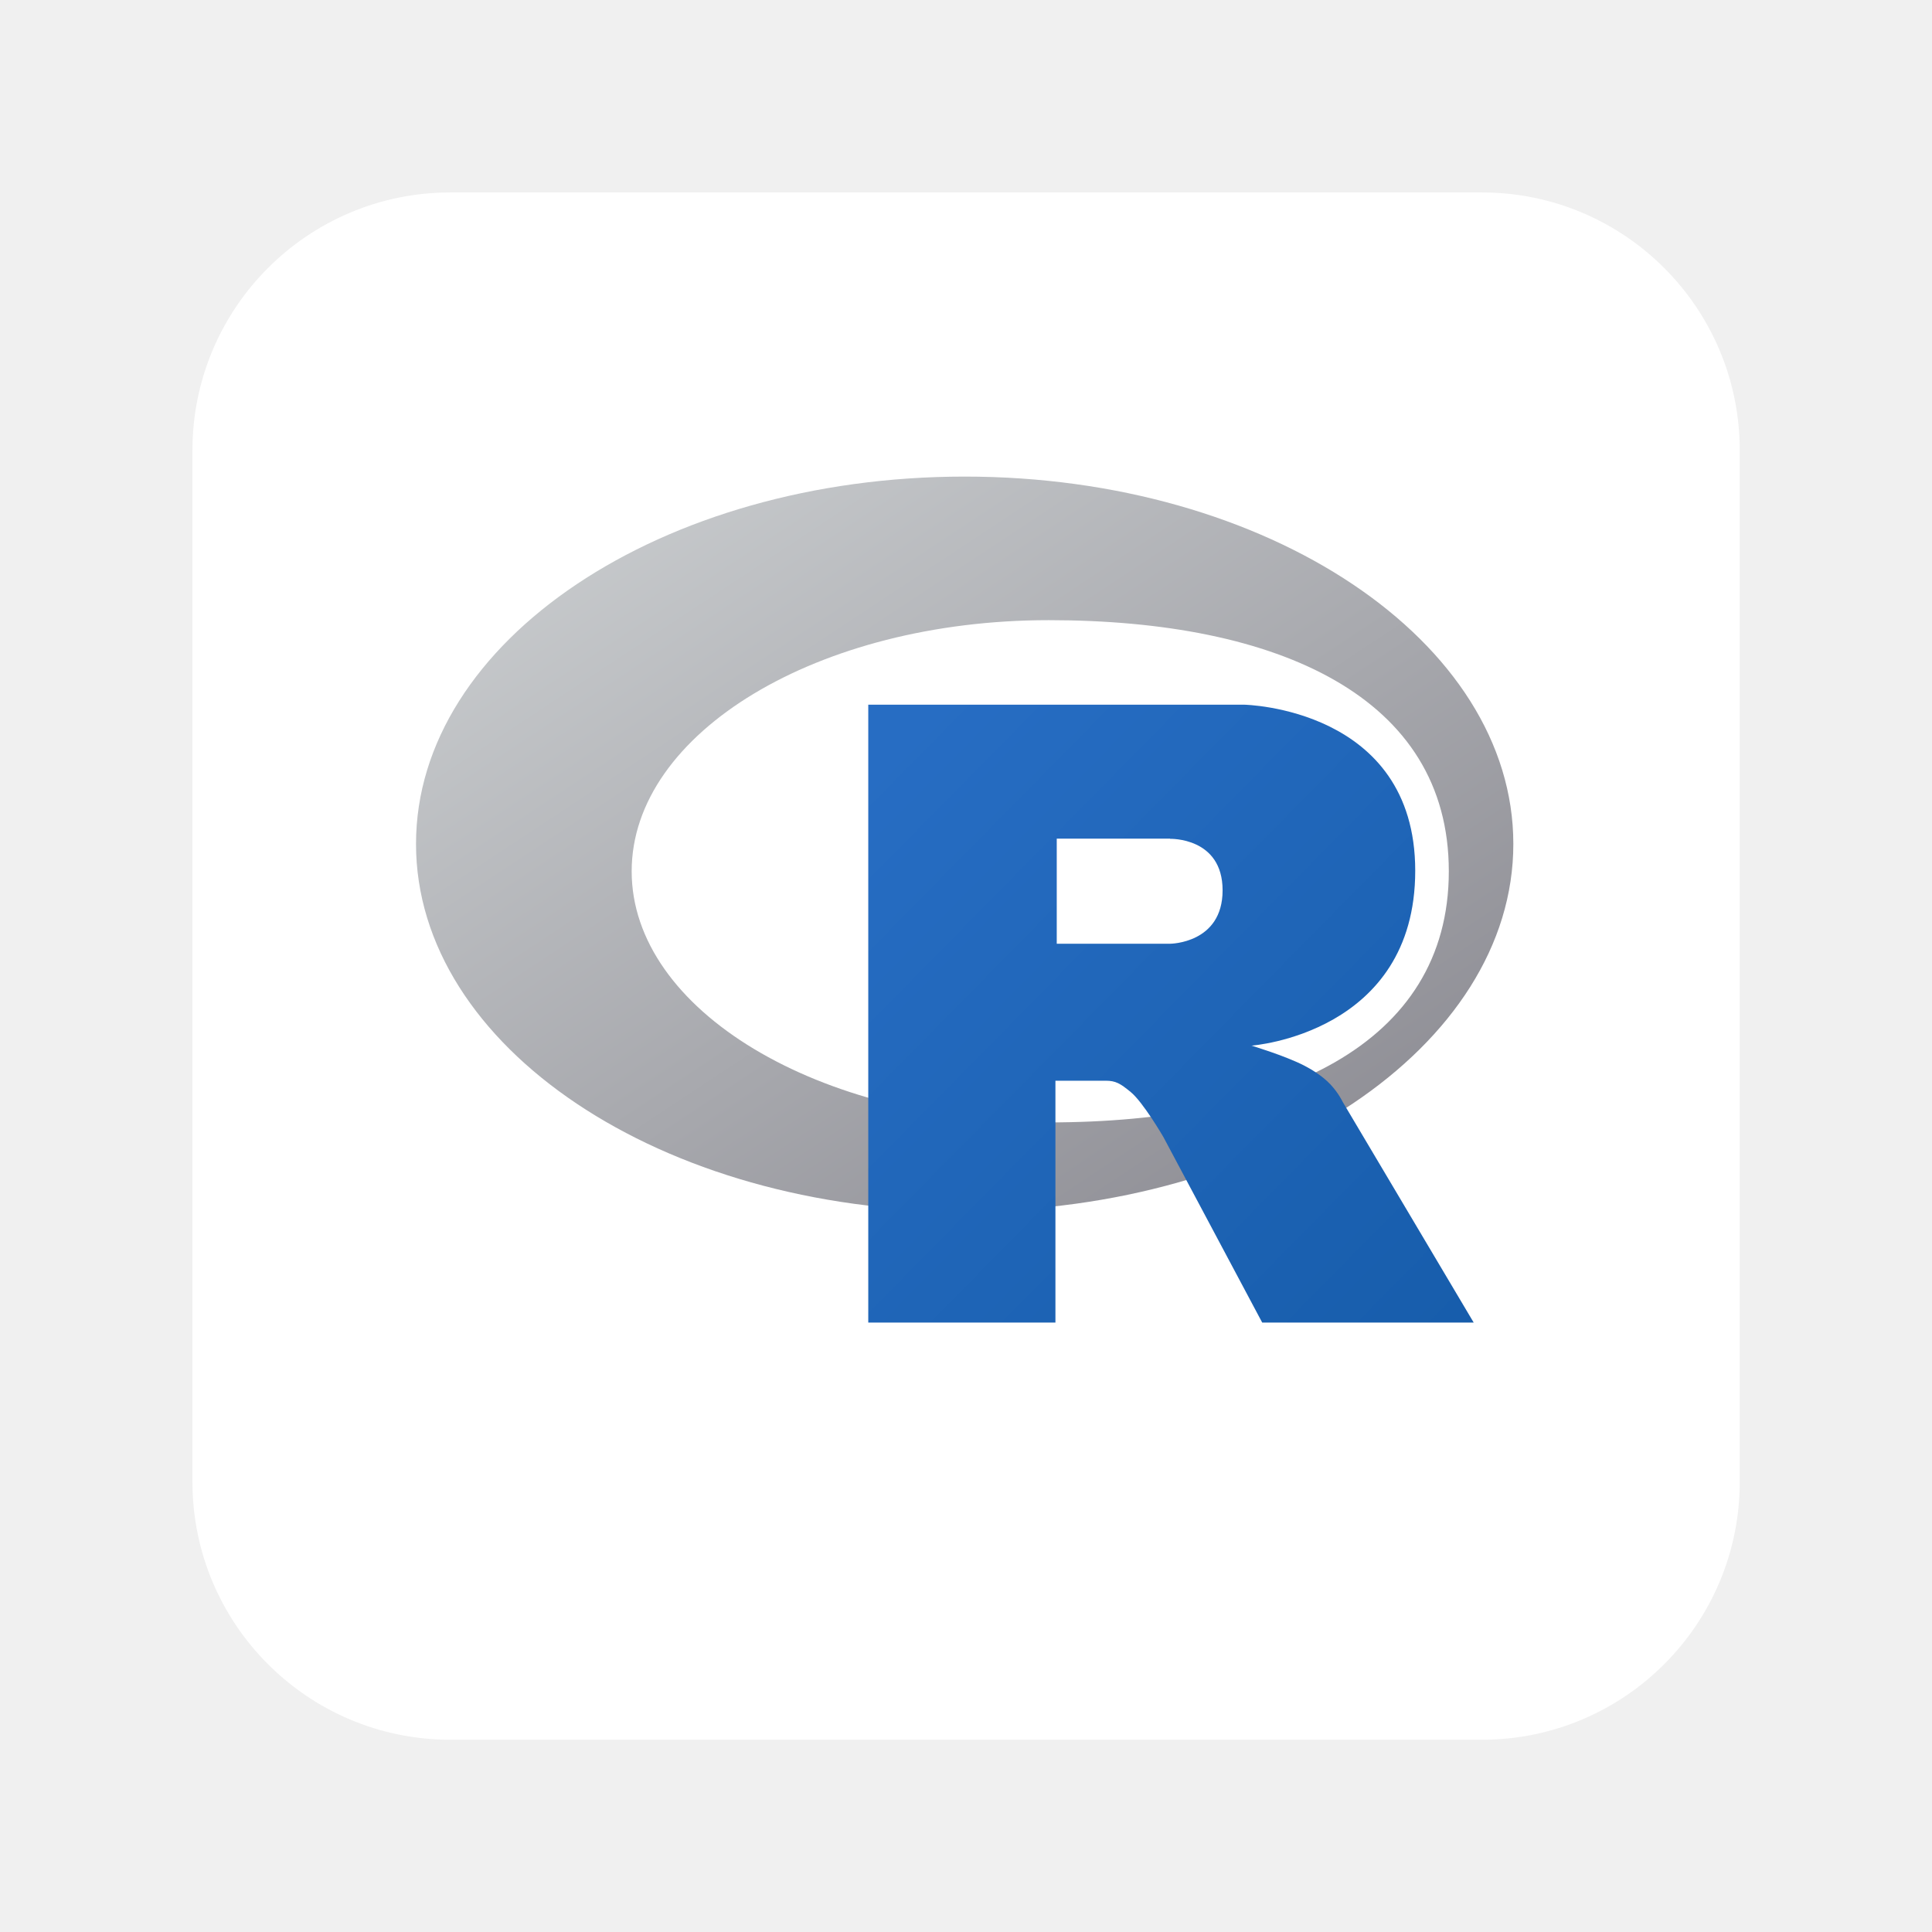
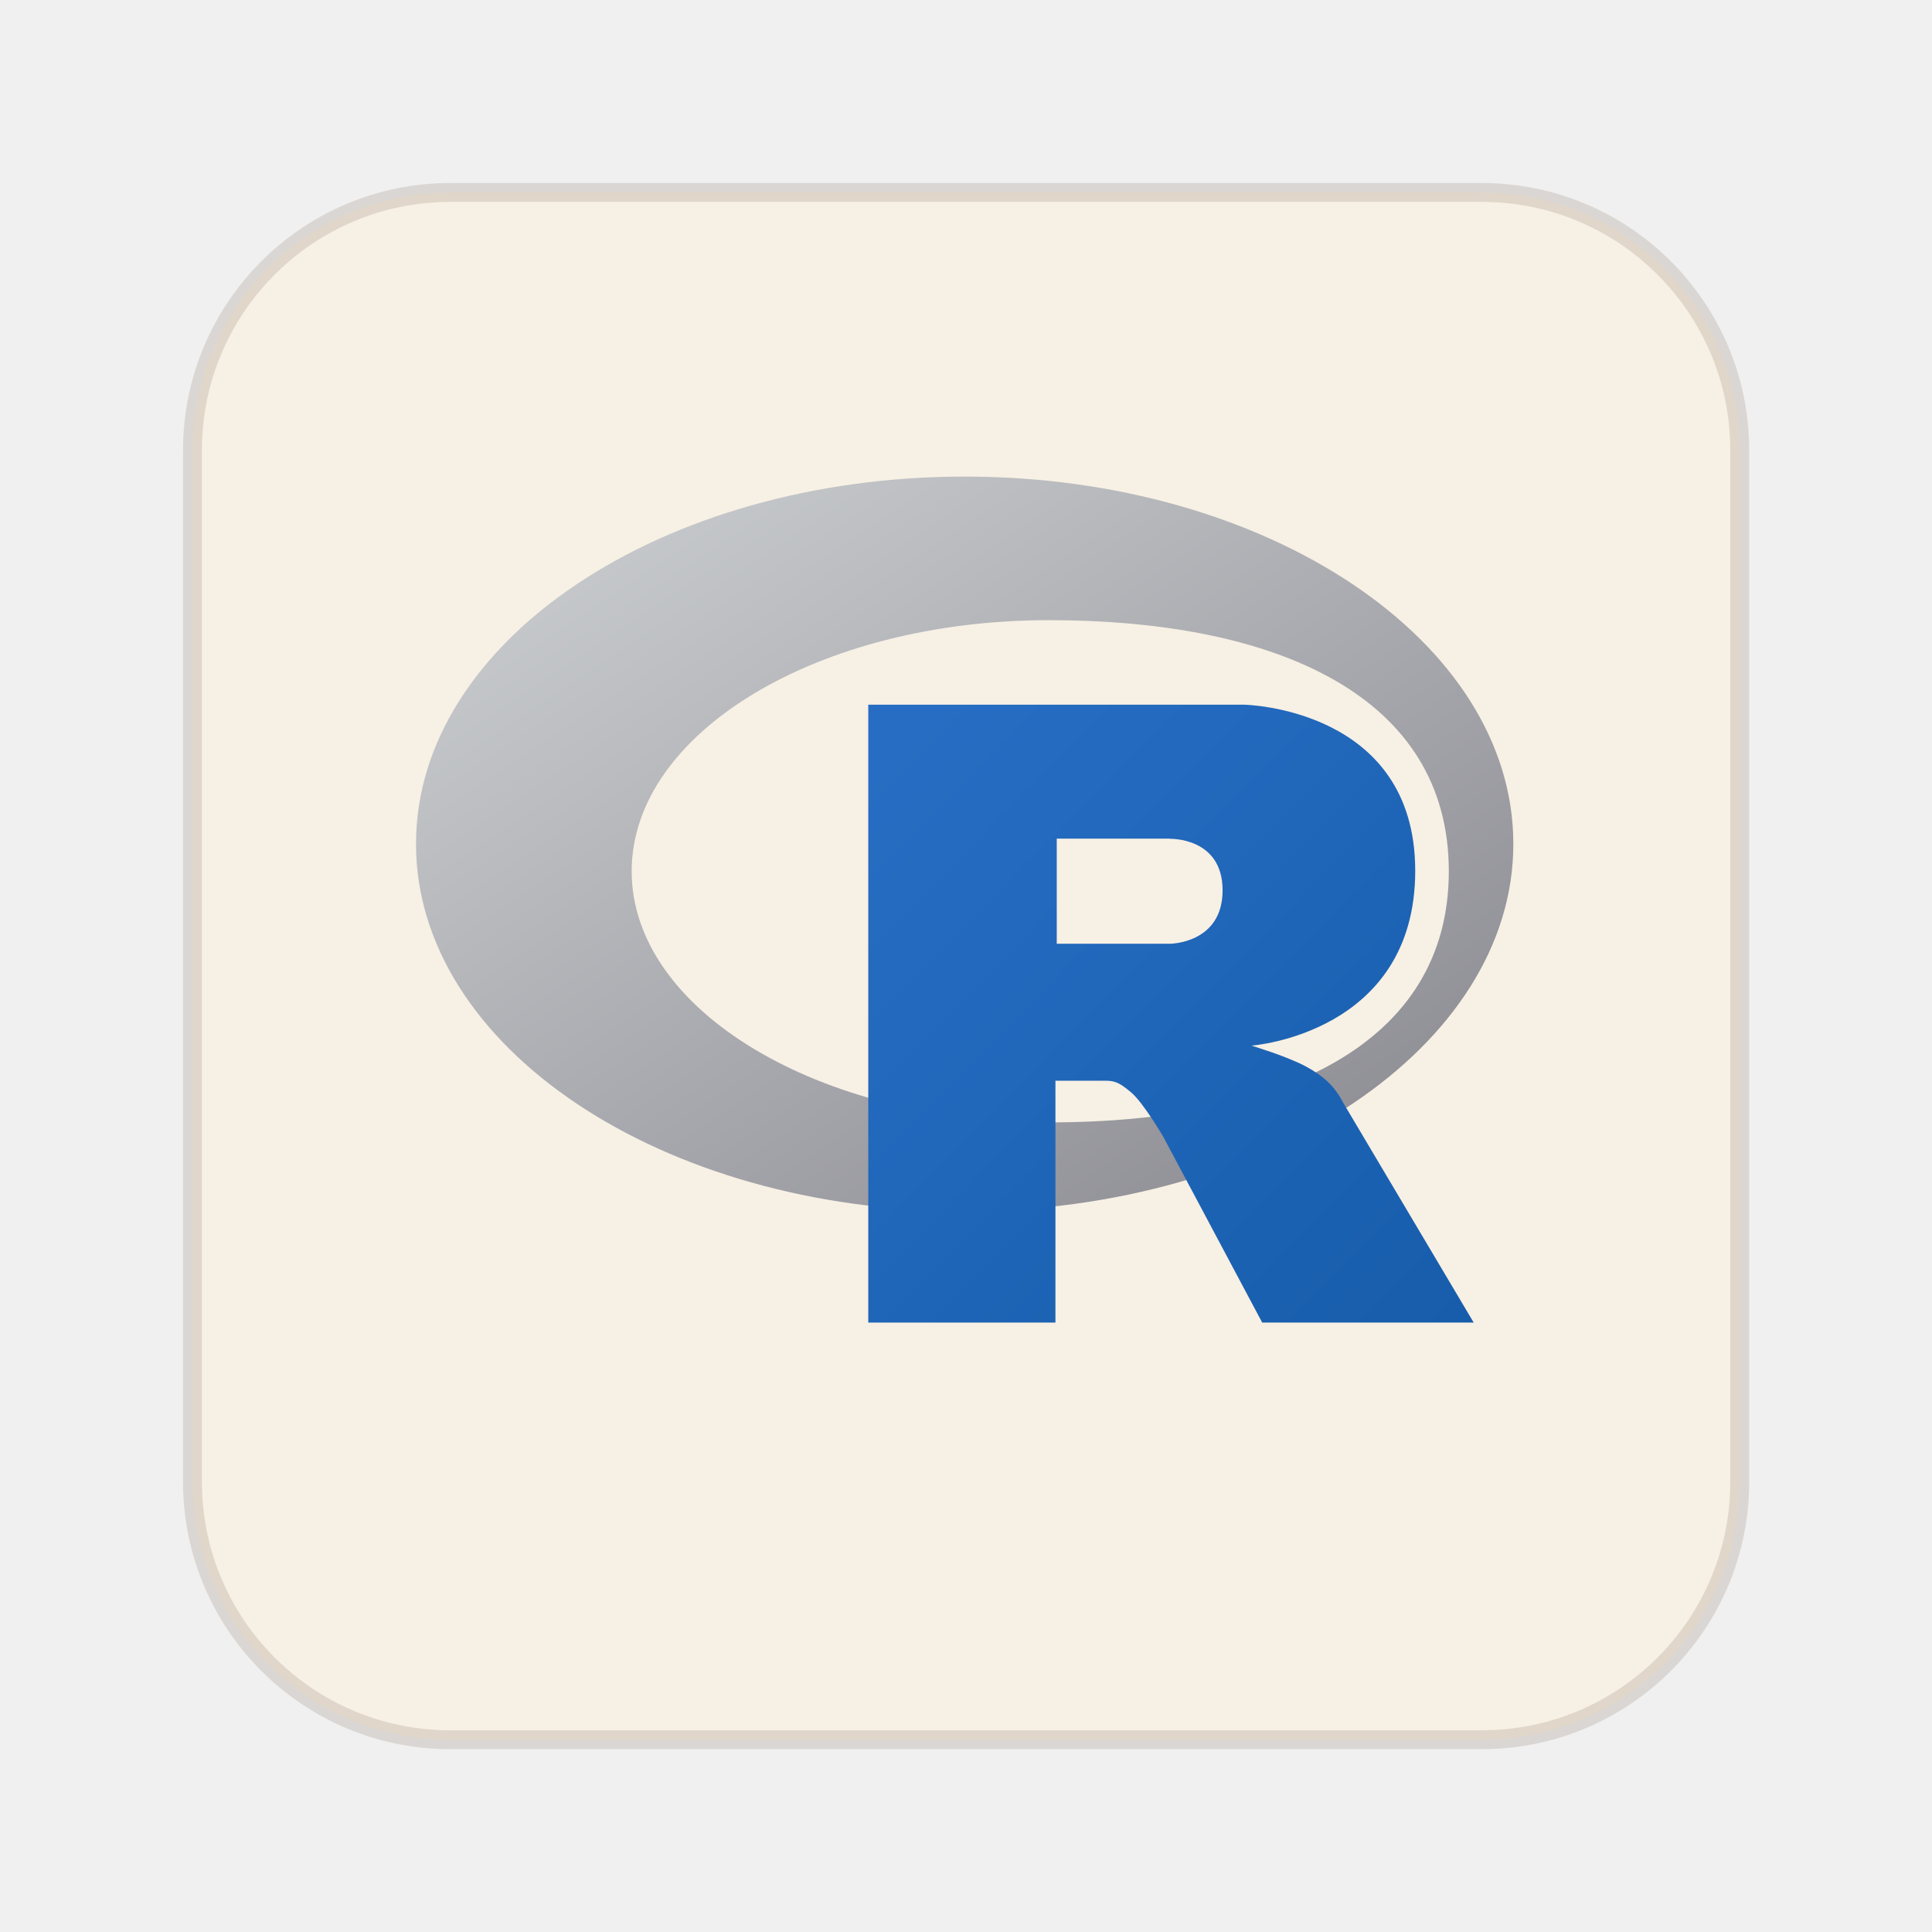
<svg xmlns="http://www.w3.org/2000/svg" version="1.1" viewBox="0 0 1024 1024">
  <defs>
    <style>
      .cls-1 {
        fill: url(#linear-gradient-2);
      }

      .cls-1, .cls-2 {
        fill-rule: evenodd;
      }

      .cls-3 {
        fill: #fff;
      }

      .cls-2 {
        fill: url(#linear-gradient);
      }
    </style>
    <linearGradient id="linear-gradient" x1="-169.5" y1="895.7" x2="-168.7" y2="894.9" gradientTransform="translate(122416.9 432842.6) scale(721.1 -482.9)" gradientUnits="userSpaceOnUse">
      <stop offset="0" stop-color="#cbced0" />
      <stop offset="1" stop-color="#84838b" />
    </linearGradient>
    <linearGradient id="linear-gradient-2" x1="-169.2" y1="895.7" x2="-168.4" y2="894.9" gradientTransform="translate(67788 364168.1) scale(398 -406.1)" gradientUnits="userSpaceOnUse">
      <stop offset="0" stop-color="#276dc3" />
      <stop offset="1" stop-color="#165caa" />
    </linearGradient>
  </defs>
  <g>
    <g id="Layer_1">
-       <path class="cls-3" d="M238.7,102c-75.5,0-136.7,61.2-136.7,136.7h0v546.7c0,75.5,61.2,136.7,136.7,136.7h546.7c75.5,0,136.7-61.2,136.7-136.7h0V238.7c0-75.5-61.2-136.7-136.7-136.7H238.7Z" />
+       <path style="fill:#f7f0e4;stroke:rgba(80,55,30,0.14);stroke-width:10" class="cls-3" d="M238.7,102c-75.5,0-136.7,61.2-136.7,136.7h0v546.7c0,75.5,61.2,136.7,136.7,136.7h546.7c75.5,0,136.7-61.2,136.7-136.7h0V238.7c0-75.5-61.2-136.7-136.7-136.7H238.7Z" />
      <path class="cls-2" d="M511.3,642c-160.6,0-290.8-87.2-290.8-194.7s130.2-194.7,290.8-194.7,290.8,87.2,290.8,194.7-130.2,194.7-290.8,194.7ZM555.8,328.7c-122.1,0-221,59.6-221,133.1s99,133.1,221,133.1,212.1-40.8,212.1-133.1-90.1-133.1-212.1-133.1Z" />
      <path class="cls-1" d="M663.3,554.2s17.6,5.3,27.8,10.5c3.5,1.8,9.7,5.4,14.1,10.1,4.3,4.6,6.5,9.3,6.5,9.3l69.4,116.9h-112.1c0,0-52.4-98.4-52.4-98.4,0,0-10.7-18.4-17.3-23.8-5.5-4.5-7.9-6-13.3-6h-26.6v128.2s-99.2,0-99.2,0v-327.5h199.2s90.7,1.6,90.7,88-86.7,92.7-86.7,92.7ZM620.2,444.5h-60.1s0,55.7,0,55.7h60.1s27.8-.1,27.8-28.3-27.8-27.3-27.8-27.3Z" />
    </g>
  </g>
</svg>
